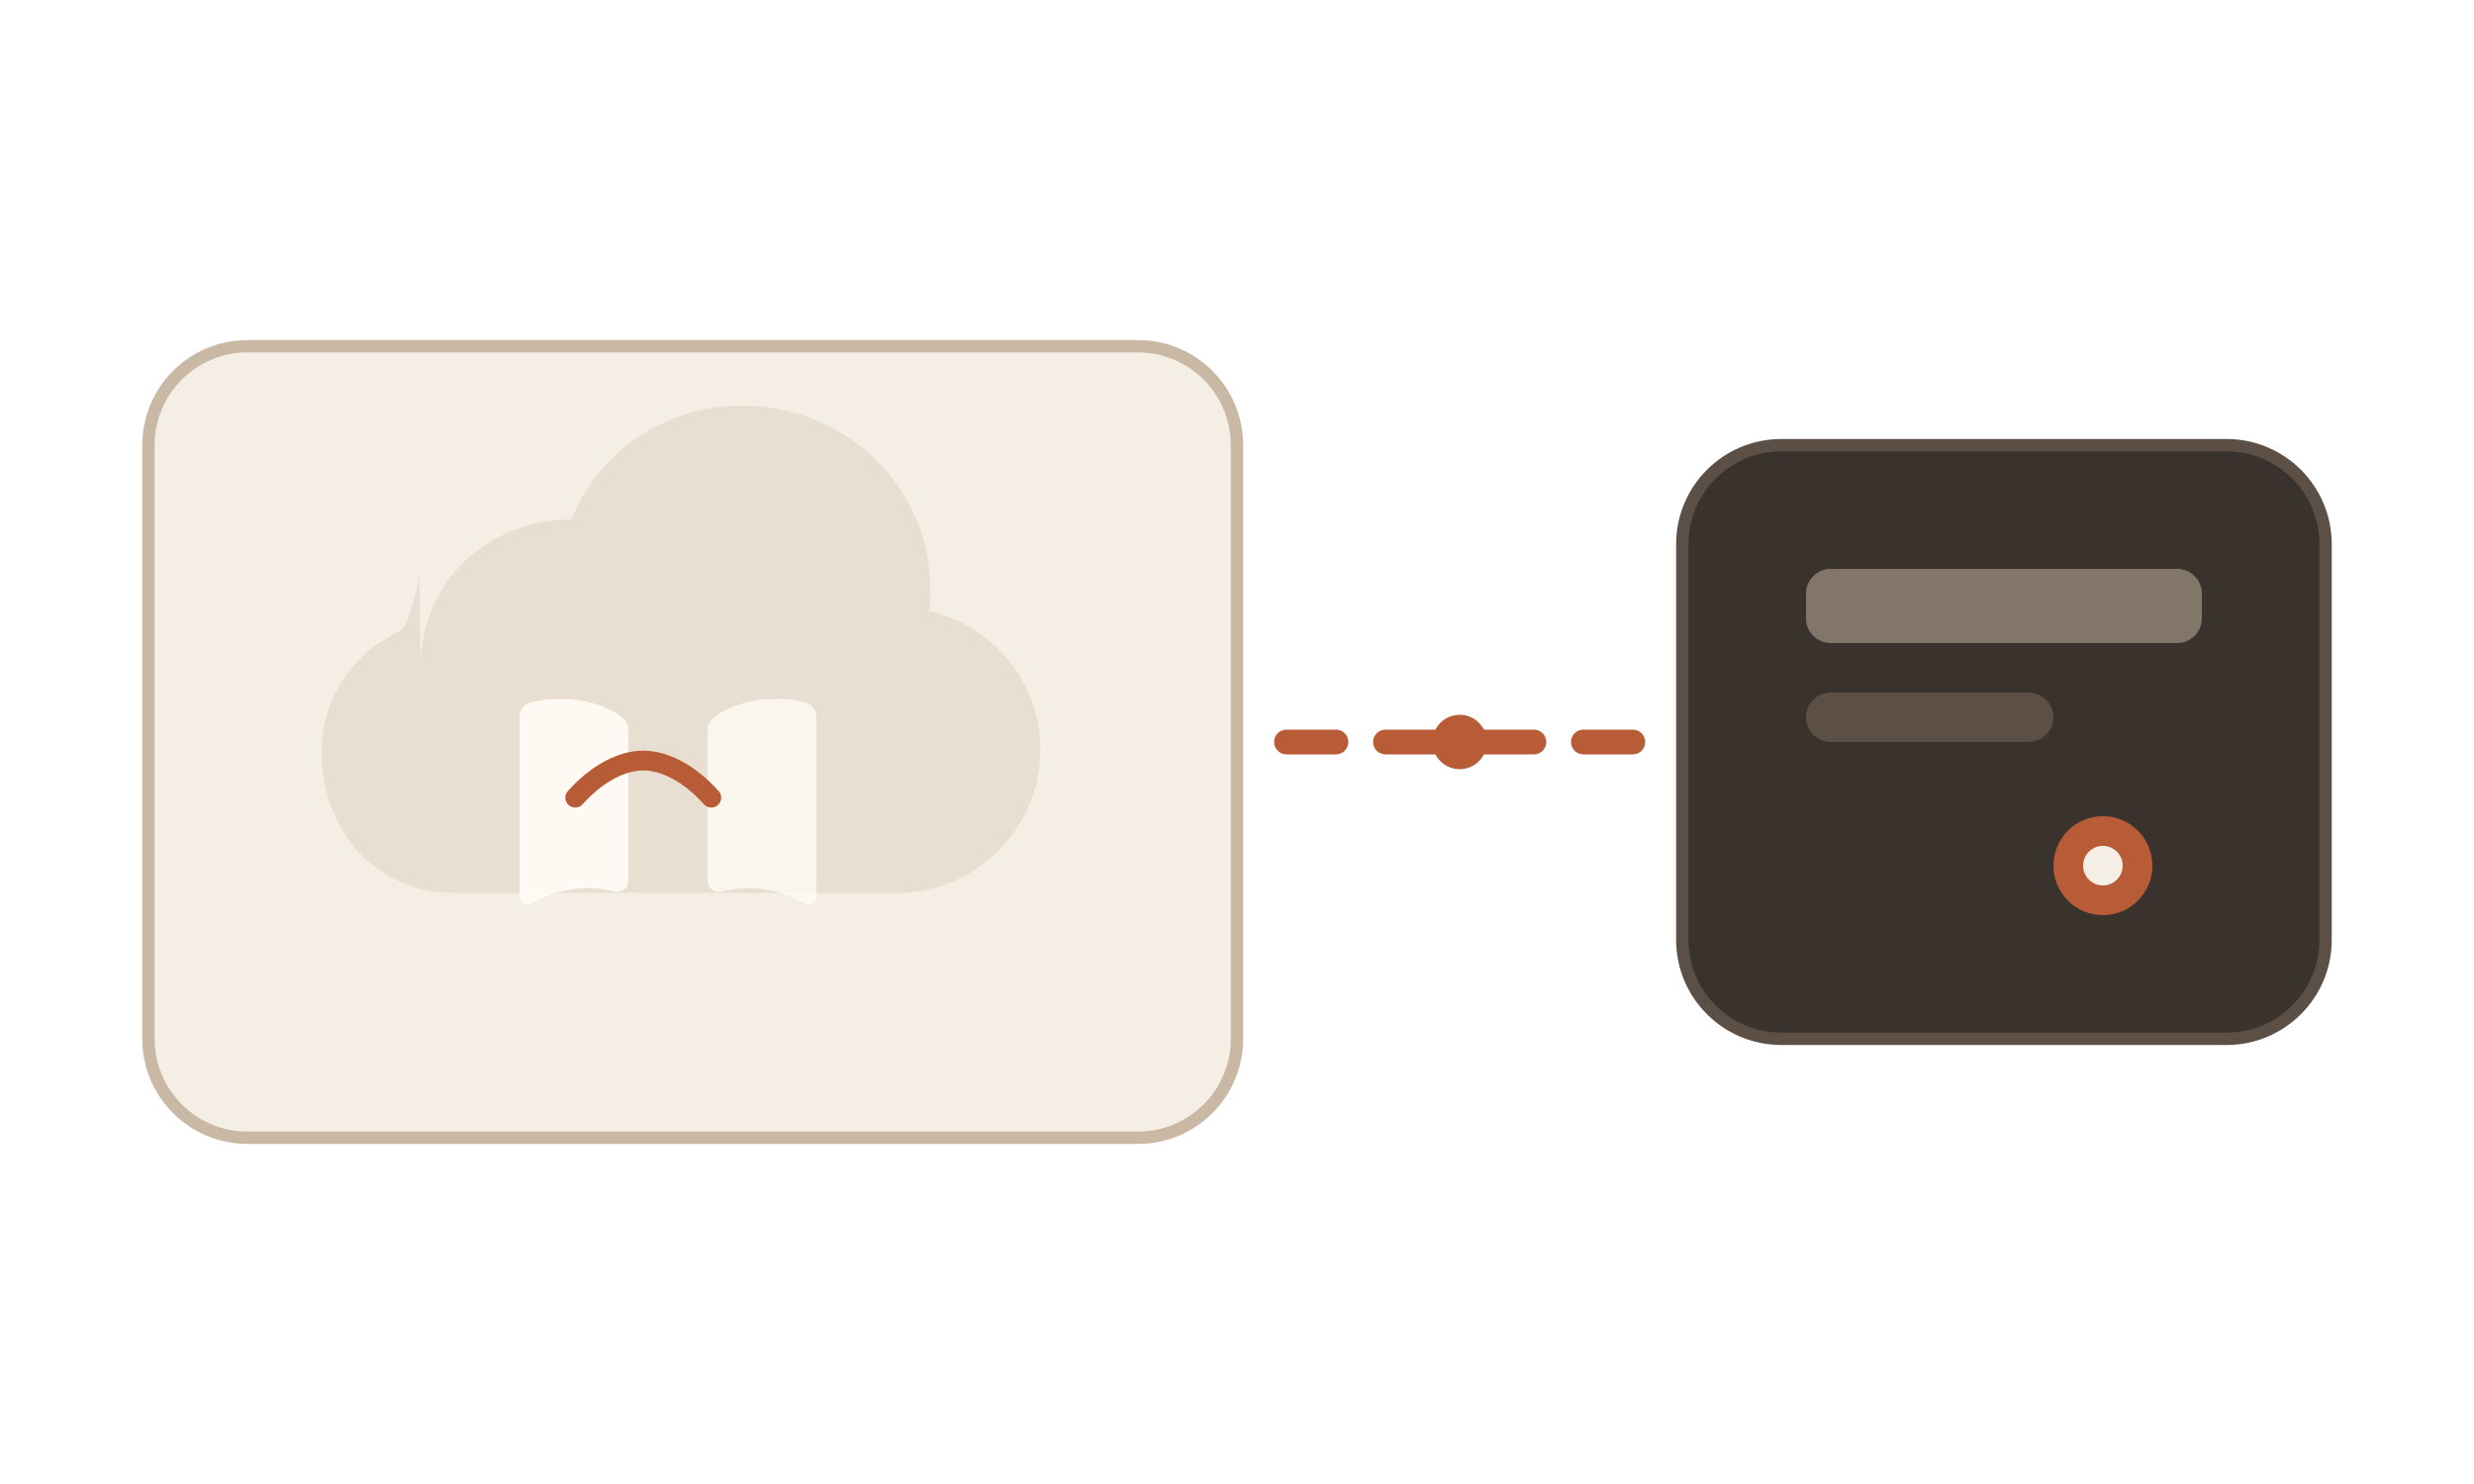
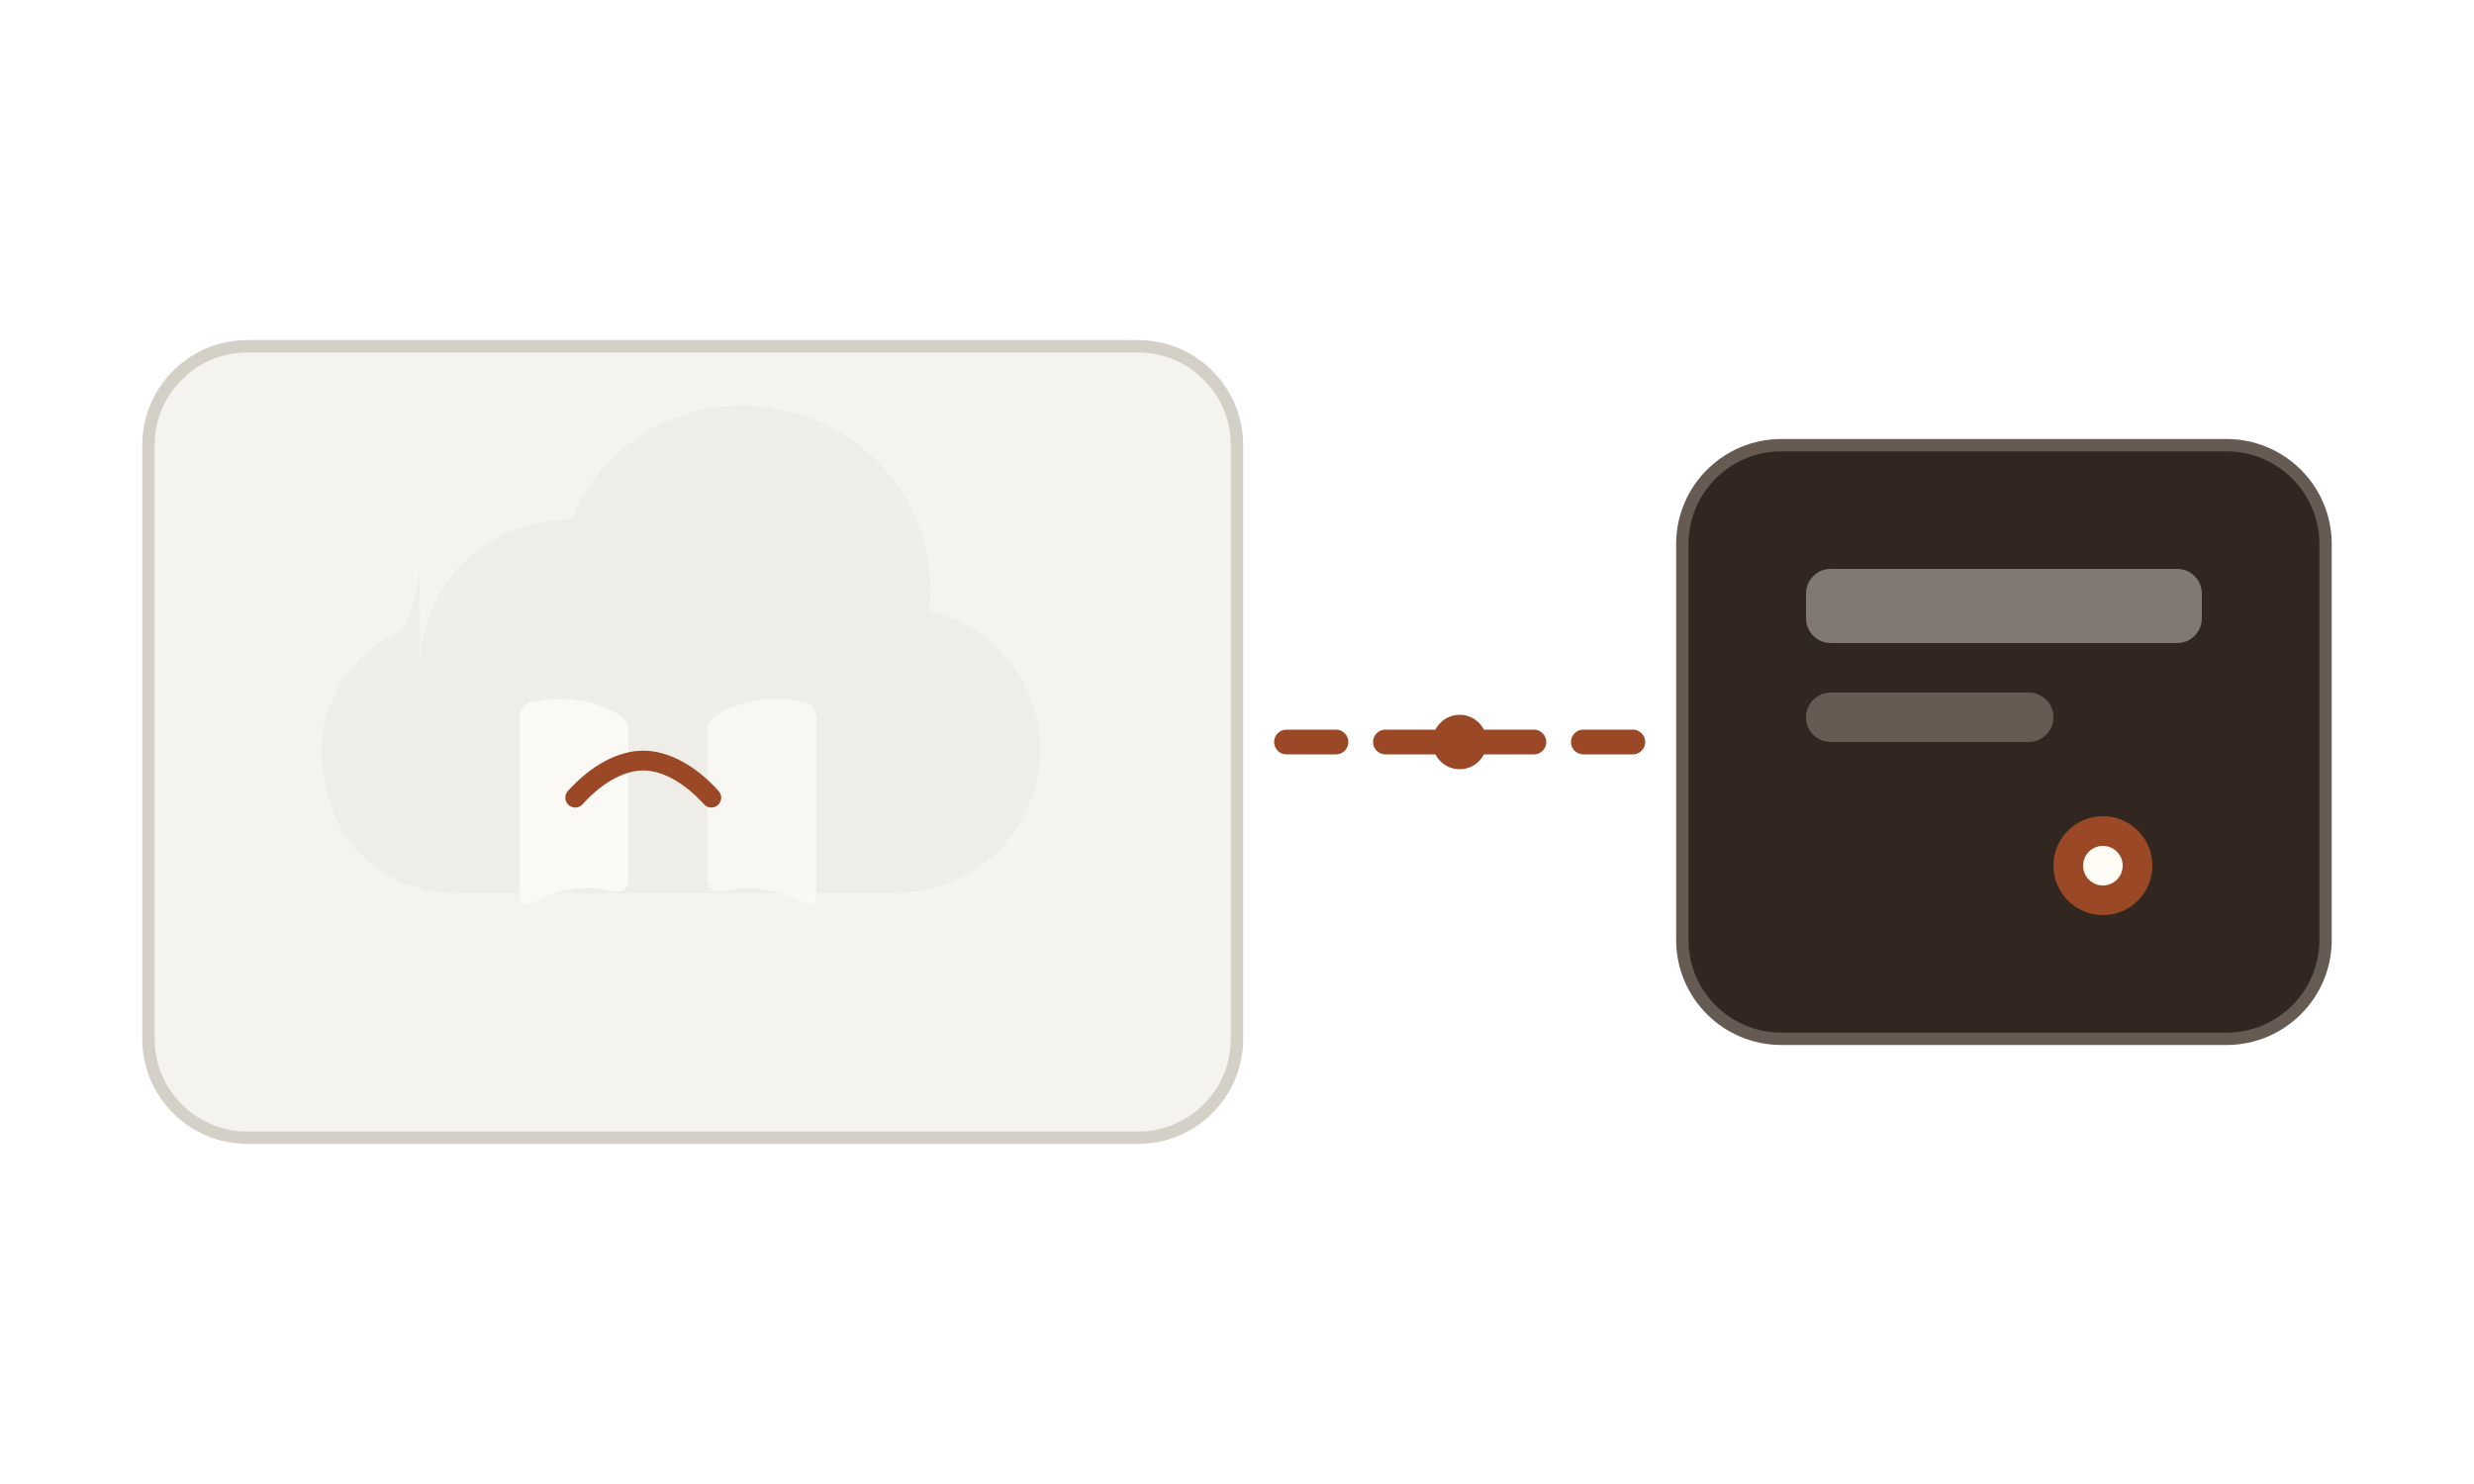
<svg xmlns="http://www.w3.org/2000/svg" viewBox="0 0 200 120" fill="none" role="img">
-   <rect x="12" y="28" width="88" height="64" rx="8" fill="#F4EEE4" stroke="#C9B8A4" stroke-width="1" />
-   <path fill="#E8DFD2" d="M34 54c0-7 5.5-12 12.2-12 2.2-5.5 7.6-9.2 13.8-9.2 8.4 0 15.2 6.6 15.2 14.8 0 .6 0 1.2-.1 1.8 5.2 1.2 9 5.8 9 11.2 0 6.4-5.2 11.6-11.6 11.6H36.8C30.2 72.2 26 67 26 60.8c0-4.2 2.4-7.8 6-9.6.5-.3.9-.7 1-1.2.5-1.5.9-2.9.9-4Z" />
-   <path fill="#FFFBF5" fill-opacity=".95" d="M42 58c0-.6.4-1.1.9-1.2 3.2-.8 6.4.2 7.6 1.4.2.2.3.5.3.8v12.2c0 .6-.5 1-1.1.9-2.4-.6-4.8-.2-6.8 1-.4.2-.9-.1-.9-.6V58Z" />
-   <path fill="#FFFBF5" fill-opacity=".8" d="M66 58c0-.6-.4-1.1-.9-1.2-3.2-.8-6.4.2-7.6 1.4-.2.2-.3.5-.3.8v12.2c0 .6.5 1 1.1.9 2.4-.6 4.8-.2 6.8 1 .4.2.9-.1.9-.6V58Z" />
-   <path fill="none" stroke="#B85C38" stroke-width="1.6" stroke-linecap="round" d="M46.5 64.5c1.8-2 3.8-3 5.5-3s3.7 1 5.5 3" />
-   <path fill="none" stroke="#B85C38" stroke-width="2" stroke-linecap="round" stroke-dasharray="4 4" d="M104 60h28" />
-   <circle cx="118" cy="60" r="2.2" fill="#B85C38" />
-   <rect x="136" y="36" width="52" height="48" rx="8" fill="#3A322C" stroke="#5C4F45" stroke-width="1" />
-   <rect x="146" y="46" width="32" height="6" rx="2" fill="#D9CBB8" fill-opacity=".45" />
-   <rect x="146" y="56" width="20" height="4" rx="2" fill="#5C4F45" />
-   <circle cx="170" cy="70" r="4" fill="#B85C38" />
-   <circle cx="170" cy="70" r="1.6" fill="#F4EEE4" />
+   <rect x="12" y="28" width="88" height="64" rx="8" fill="#F5F3EF" stroke="#D4D0C8" stroke-width="1" />
+   <path fill="#EEEDE8" d="M34 54c0-7 5.5-12 12.2-12 2.2-5.5 7.6-9.2 13.8-9.2 8.4 0 15.2 6.6 15.2 14.8 0 .6 0 1.2-.1 1.8 5.2 1.2 9 5.8 9 11.2 0 6.4-5.2 11.6-11.6 11.6H36.8C30.2 72.2 26 67 26 60.8c0-4.2 2.4-7.8 6-9.6.5-.3.9-.7 1-1.2.5-1.5.9-2.9.9-4Z" />
+   <path fill="#FBFAF7" fill-opacity=".95" d="M42 58c0-.6.4-1.1.9-1.2 3.2-.8 6.4.2 7.6 1.4.2.2.3.5.3.8v12.2c0 .6-.5 1-1.1.9-2.4-.6-4.8-.2-6.8 1-.4.2-.9-.1-.9-.6V58Z" />
+   <path fill="#FBFAF7" fill-opacity=".8" d="M66 58c0-.6-.4-1.1-.9-1.2-3.2-.8-6.4.2-7.6 1.4-.2.2-.3.5-.3.8v12.2c0 .6.5 1 1.1.9 2.4-.6 4.8-.2 6.8 1 .4.2.9-.1.9-.6V58Z" />
+   <path fill="none" stroke="#9A4825" stroke-width="1.6" stroke-linecap="round" d="M46.5 64.5c1.8-2 3.8-3 5.5-3s3.7 1 5.5 3" />
+   <path fill="none" stroke="#9A4825" stroke-width="2" stroke-linecap="round" stroke-dasharray="4 4" d="M104 60h28" />
+   <circle cx="118" cy="60" r="2.2" fill="#9A4825" />
+   <rect x="136" y="36" width="52" height="48" rx="8" fill="#312620" stroke="#665B53" stroke-width="1" />
+   <rect x="146" y="46" width="32" height="6" rx="2" fill="#E0DED7" fill-opacity=".45" />
+   <rect x="146" y="56" width="20" height="4" rx="2" fill="#665B53" />
+   <circle cx="170" cy="70" r="4" fill="#9A4825" />
+   <circle cx="170" cy="70" r="1.6" fill="#FEFCF4" />
</svg>
